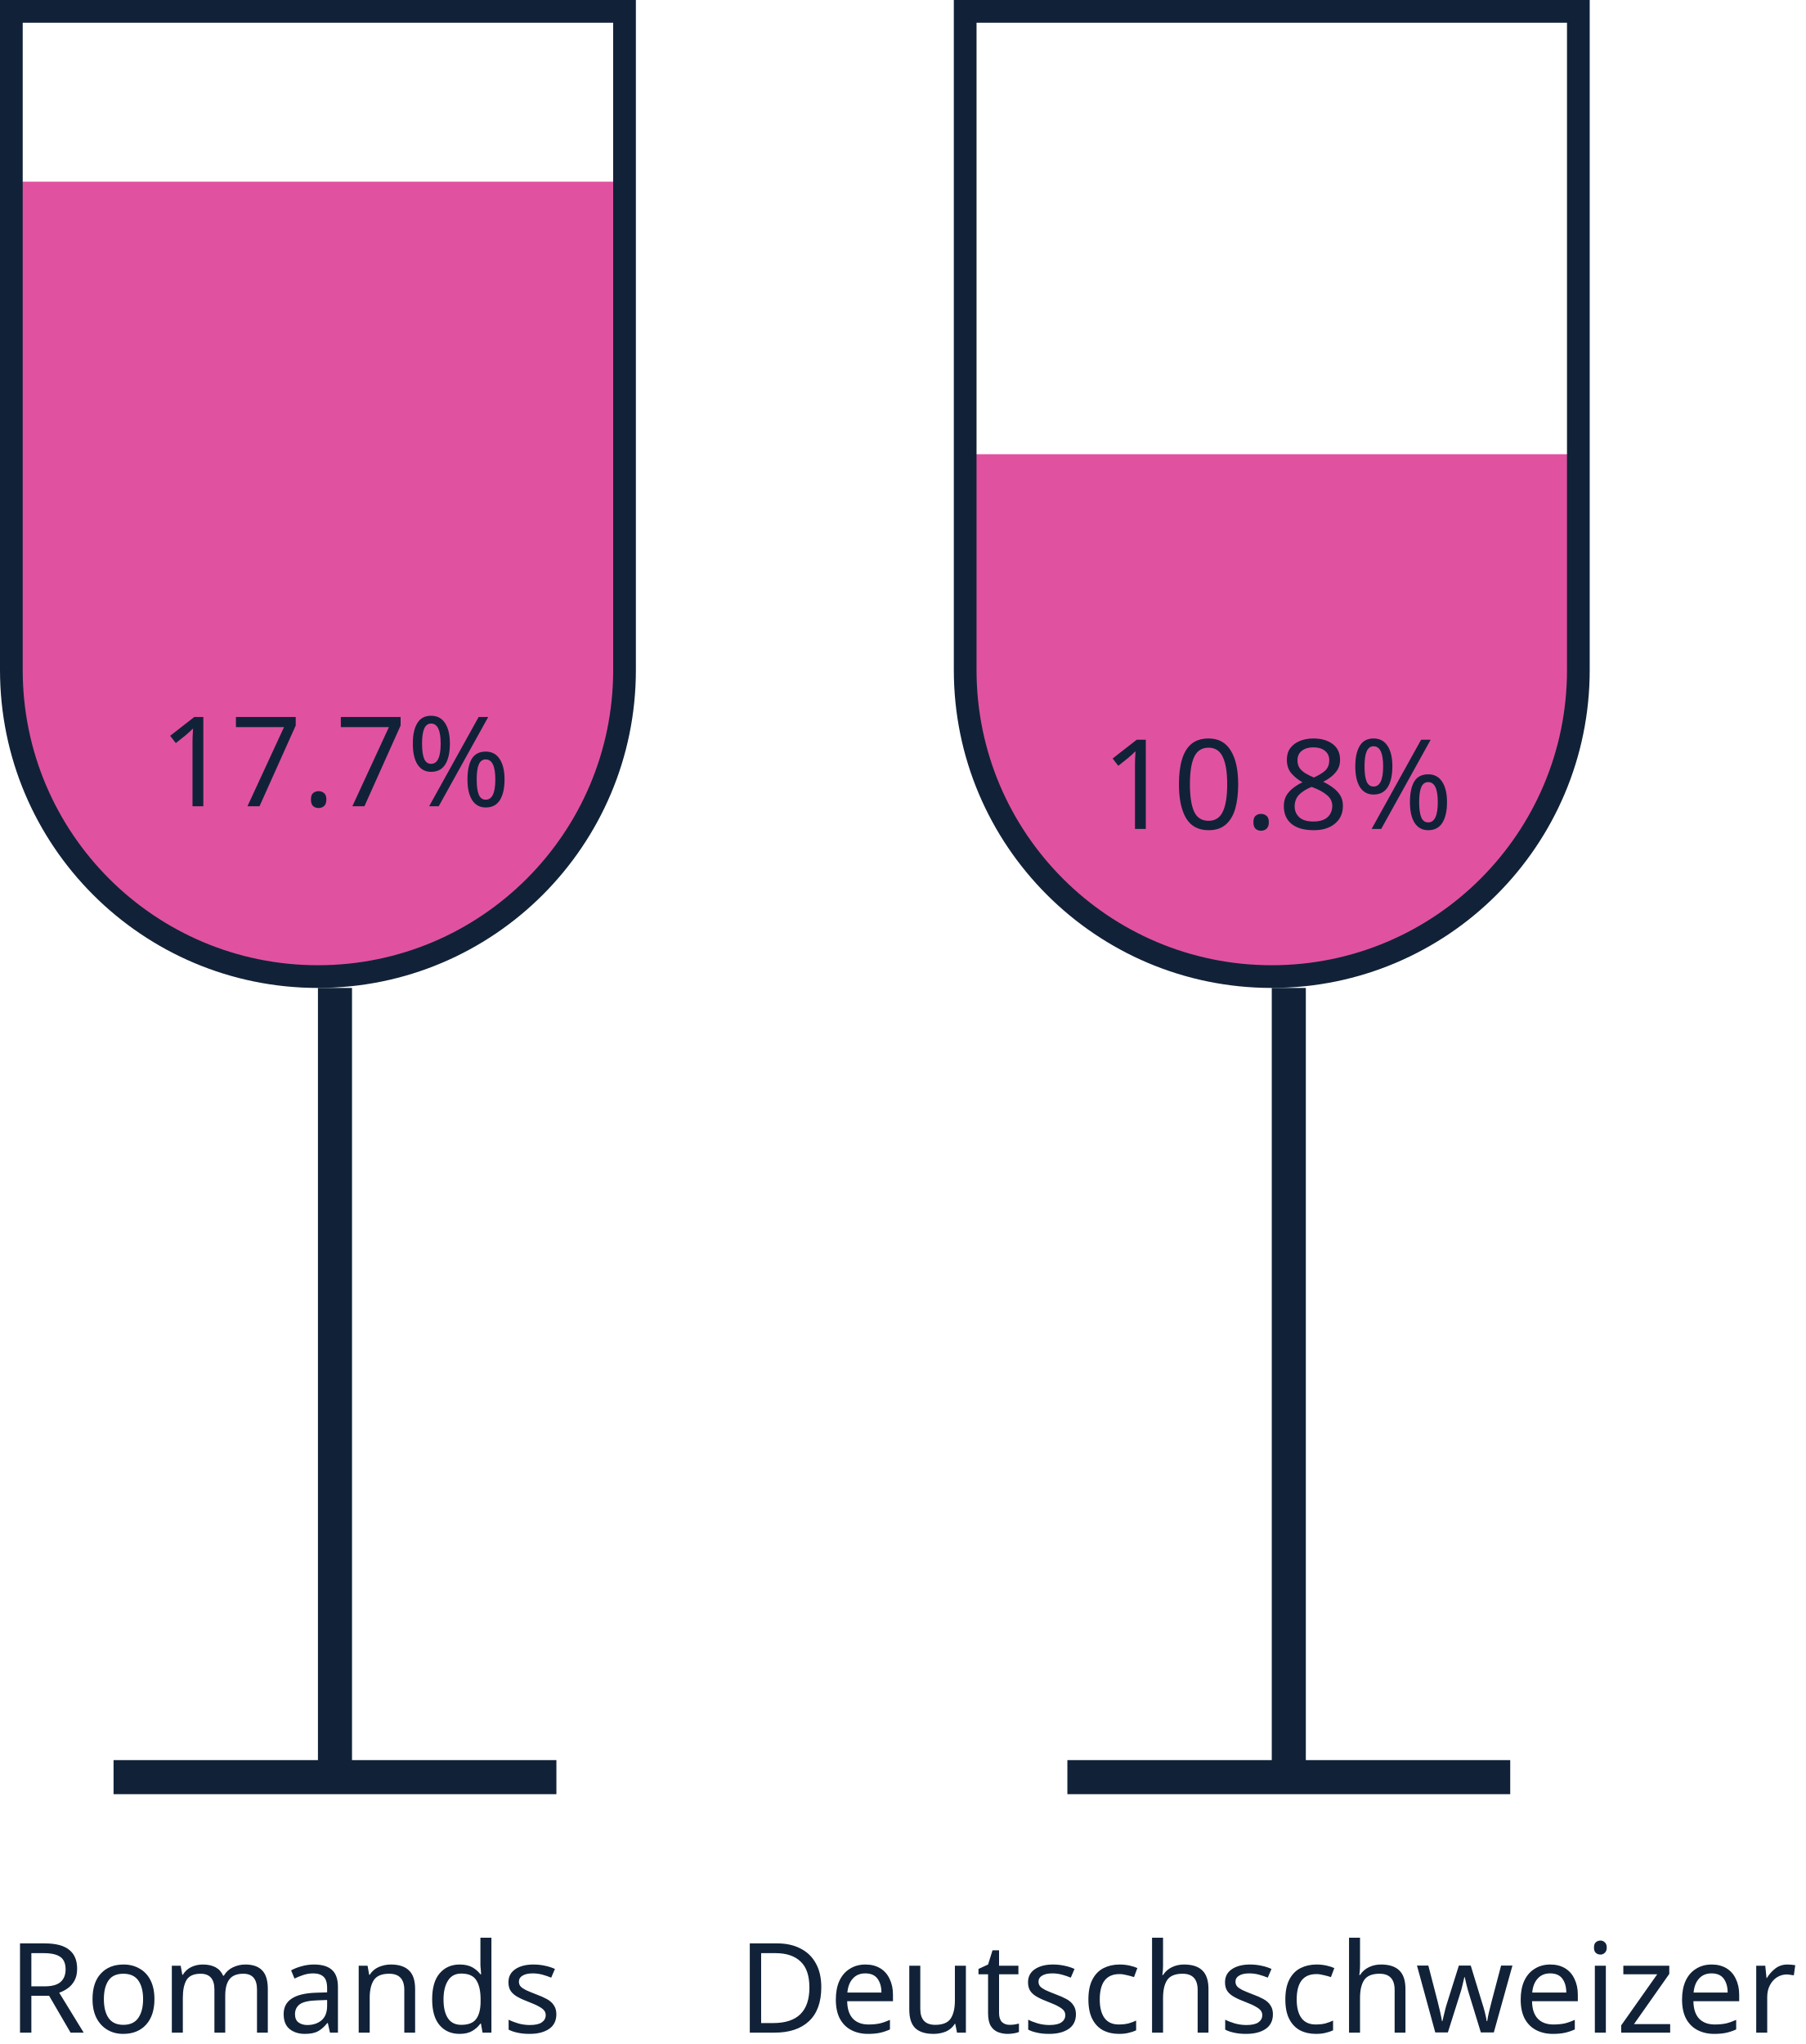
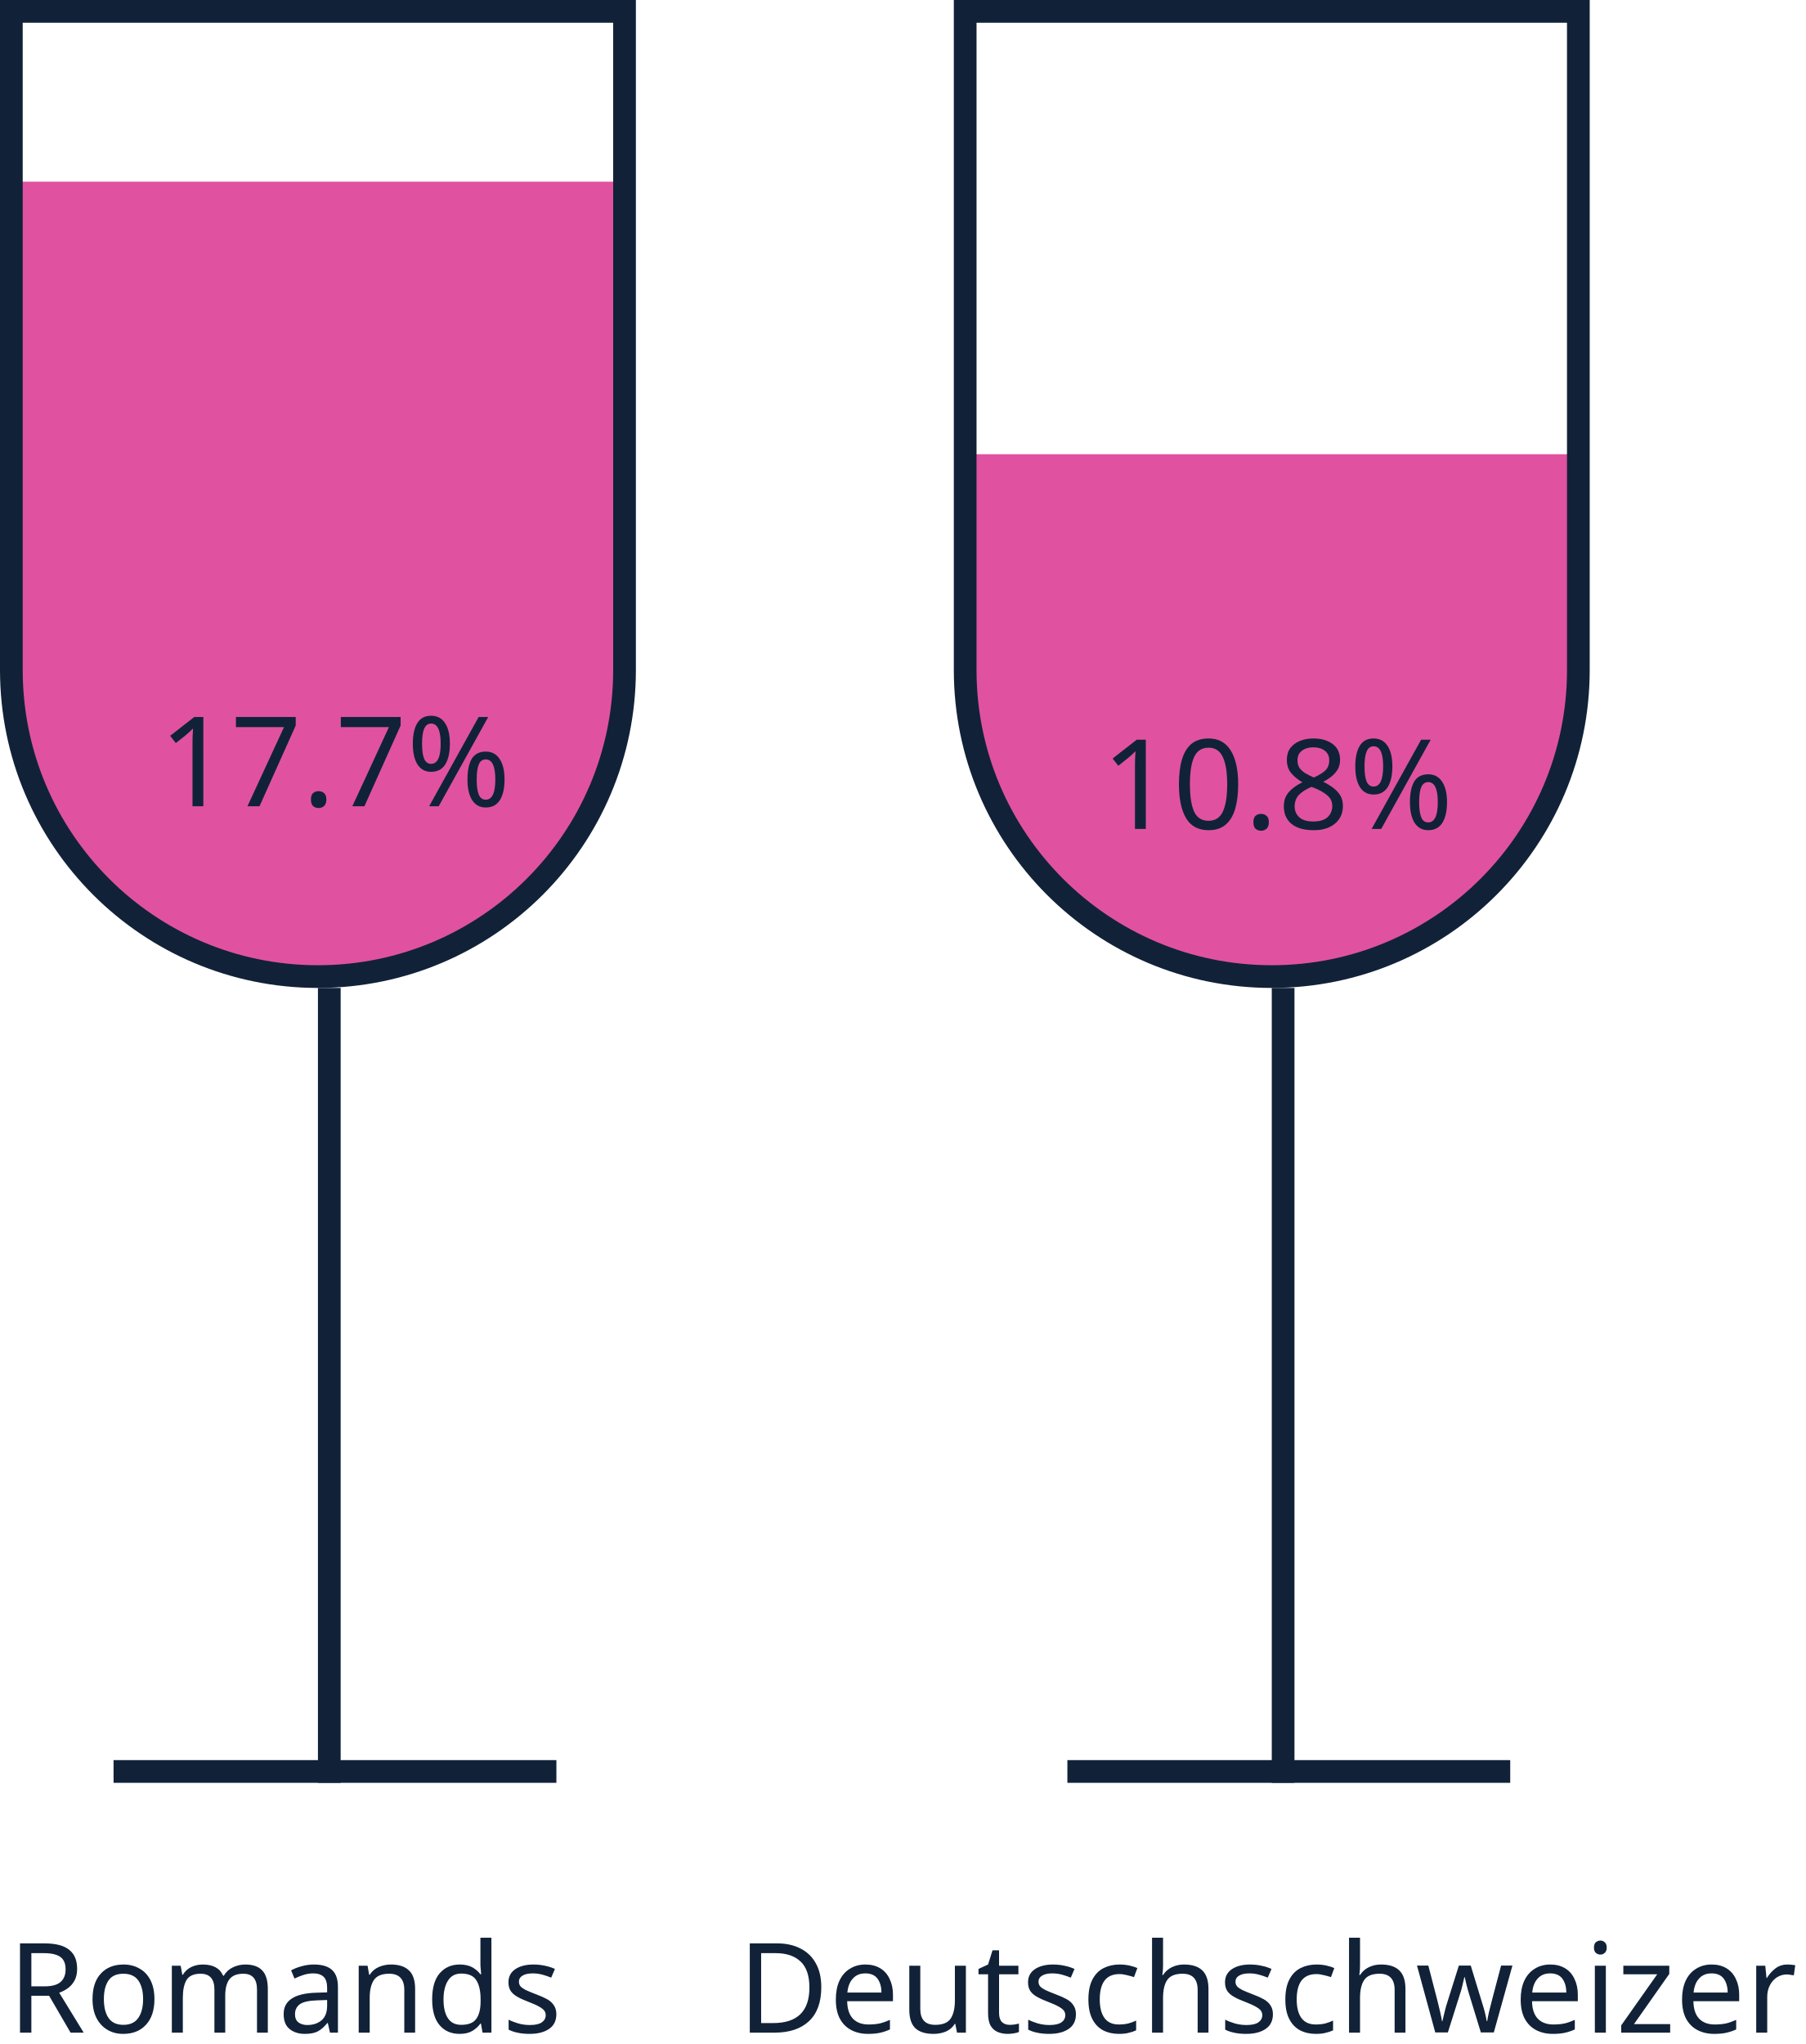
<svg xmlns="http://www.w3.org/2000/svg" width="159px" height="180px" viewBox="0 0 159 180" version="1.1">
  <defs />
  <g id="Page-2" stroke="none" stroke-width="1" fill="none" fill-rule="evenodd">
    <g id="Group-3">
      <text id="Deutschschweizer" font-family="InterUI-Regular, Inter UI" font-size="11" font-weight="normal" fill="#112238">
        <tspan x="64.969" y="179">Deutschschweizer</tspan>
      </text>
      <text id="Romands" font-family="InterUI-Regular, Inter UI" font-size="11" font-weight="normal" fill="#112238">
        <tspan x="0.699" y="179">Romands</tspan>
      </text>
      <g id="Group" transform="translate(84, 0)">
        <path d="M1,40 L55,40 L55,59 C55,73.912 42.912,86 28,86 L28,86 C13.088,86 1,73.912 1,59 L1,40 Z" id="Rectangle-7-Copy" fill="#E052A0" />
-         <rect id="Rectangle-6-Copy" stroke="#112238" stroke-width="2" x="11" y="156" width="37" height="1" />
+         <rect id="Rectangle-6-Copy" fill="#112238" x="10" y="155" width="39" height="2" />
        <path d="M1,1 L1,59 C1,73.912 13.088,86 28,86 C42.912,86 55,73.912 55,59 L55,1 L1,1 Z" id="Rectangle-8-Copy" stroke="#112238" stroke-width="2" />
-         <rect id="Rectangle-3-Copy" stroke="#112238" stroke-width="2" x="29" y="88" width="1" height="68" />
+         <rect id="Rectangle-3-Copy" fill="#112238" x="28" y="87" width="2" height="70" />
        <text id="10.8%" font-family="InterUI-Medium, Inter UI" font-size="11" font-weight="400" fill="#112238">
          <tspan x="13" y="73">10.8%</tspan>
        </text>
      </g>
      <g id="Group-2">
        <path d="M1,16 L55,16 L55,59 C55,73.912 42.912,86 28,86 L28,86 C13.088,86 1,73.912 1,59 L1,16 Z" id="Rectangle-7" fill="#E052A0" />
-         <rect id="Rectangle-6" stroke="#112238" stroke-width="2" x="11" y="156" width="37" height="1" />
+         <rect id="Rectangle-6" fill="#112238" x="10" y="155" width="39" height="2" />
        <path d="M1,1 L1,59 C1,73.912 13.088,86 28,86 C42.912,86 55,73.912 55,59 L55,1 L1,1 Z" id="Rectangle-8" stroke="#112238" stroke-width="2" />
-         <rect id="Rectangle-3" stroke="#112238" stroke-width="2" x="29" y="88" width="1" height="68" />
+         <rect id="Rectangle-3" fill="#112238" x="28" y="87" width="2" height="70" />
        <text id="17.7%" font-family="InterUI-Medium, Inter UI" font-size="11" font-weight="400" fill="#112238">
          <tspan x="14" y="71">17.7%</tspan>
        </text>
      </g>
    </g>
  </g>
</svg>
